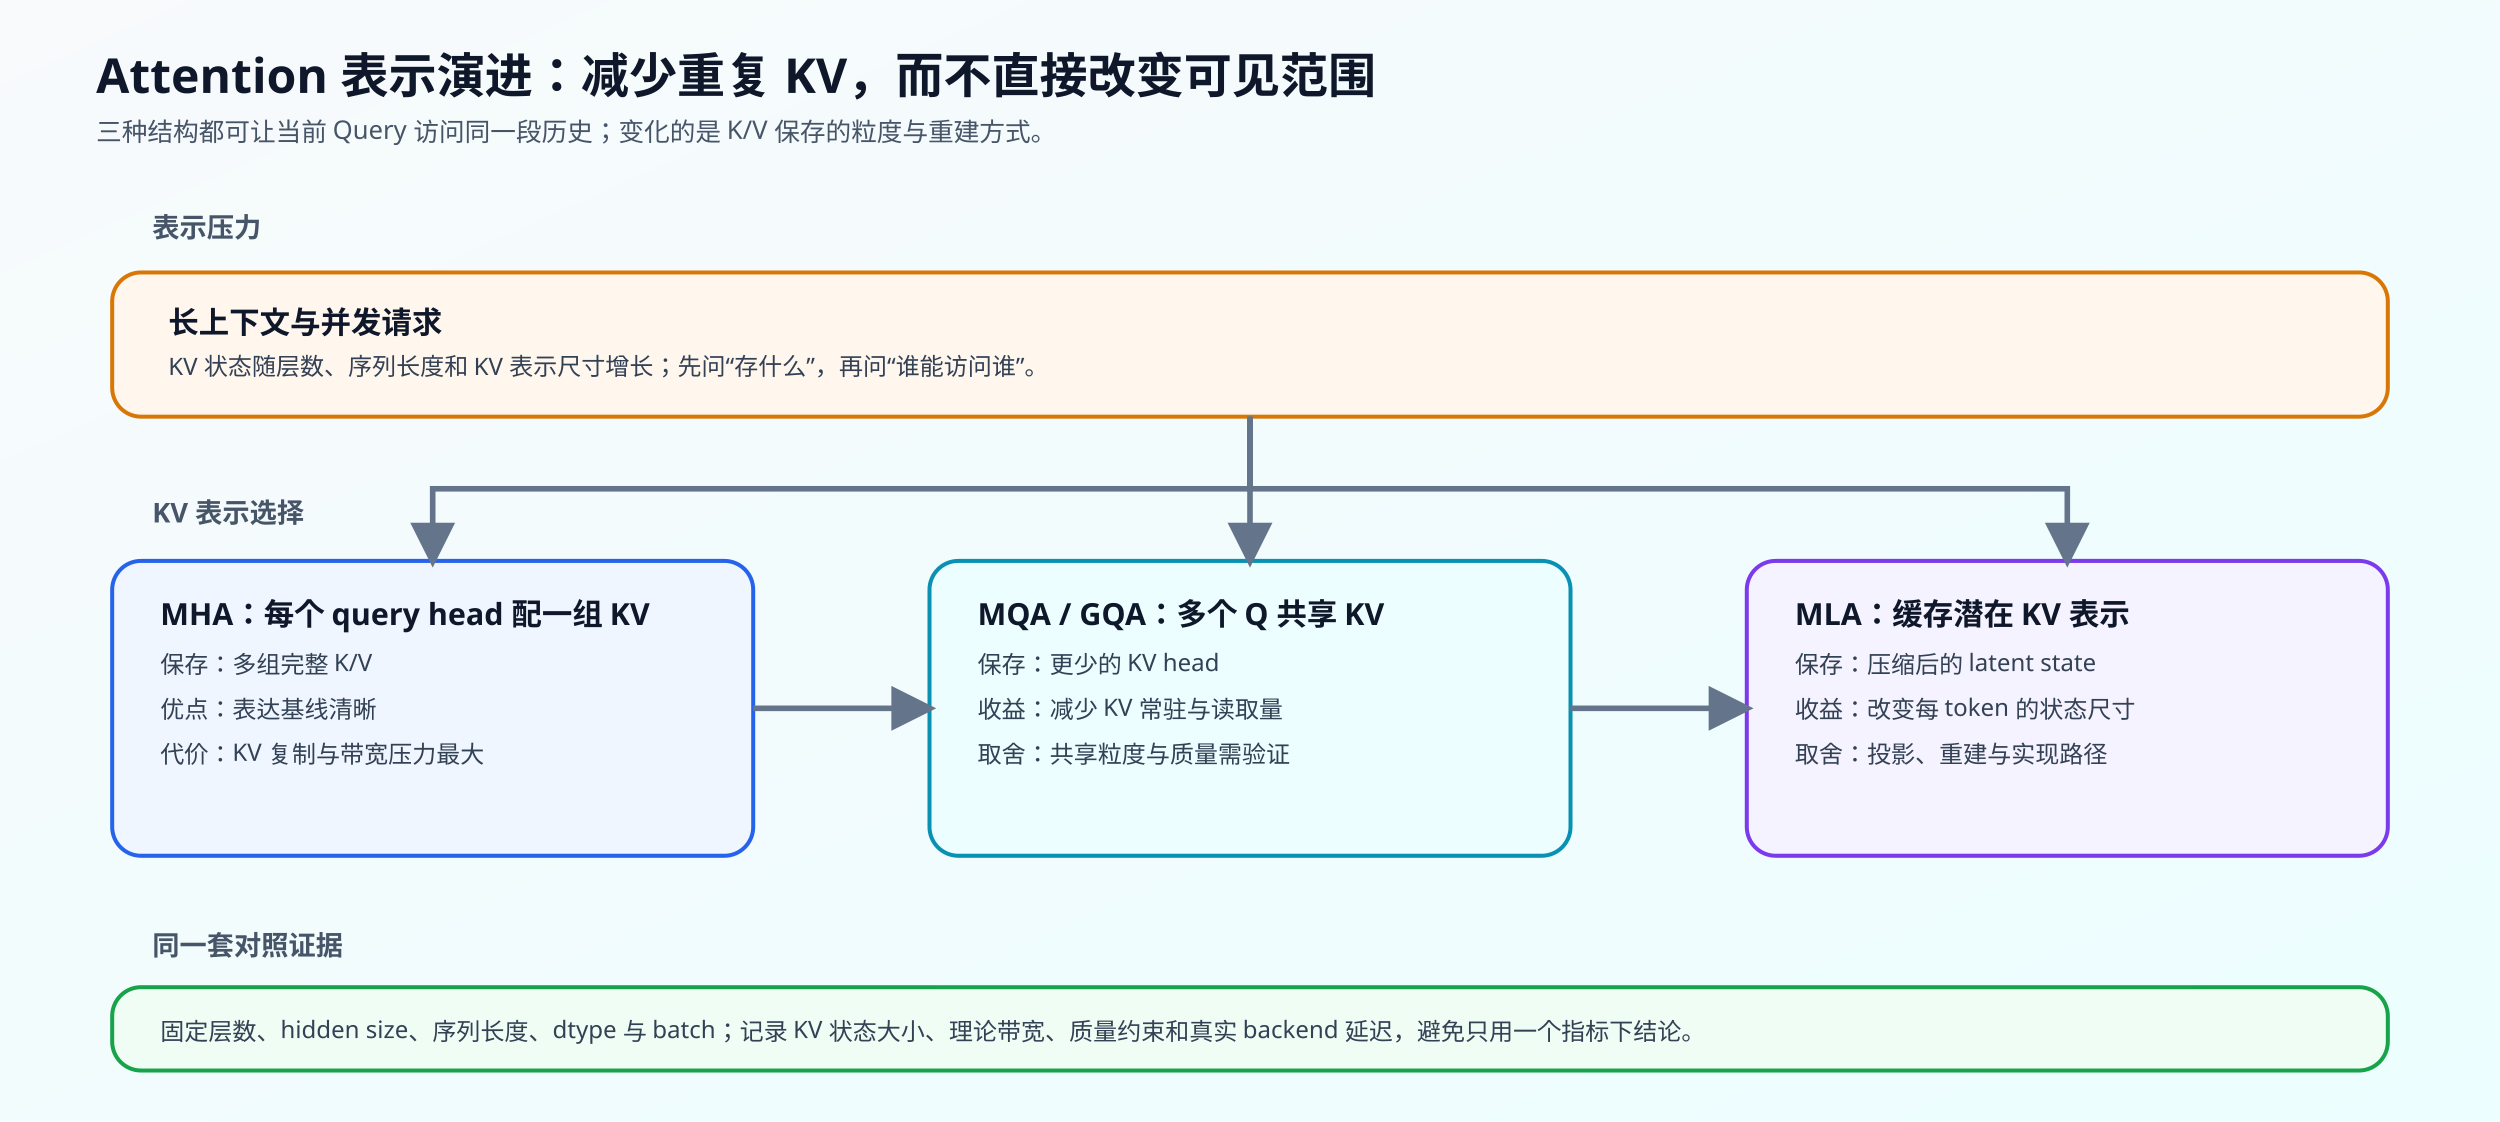
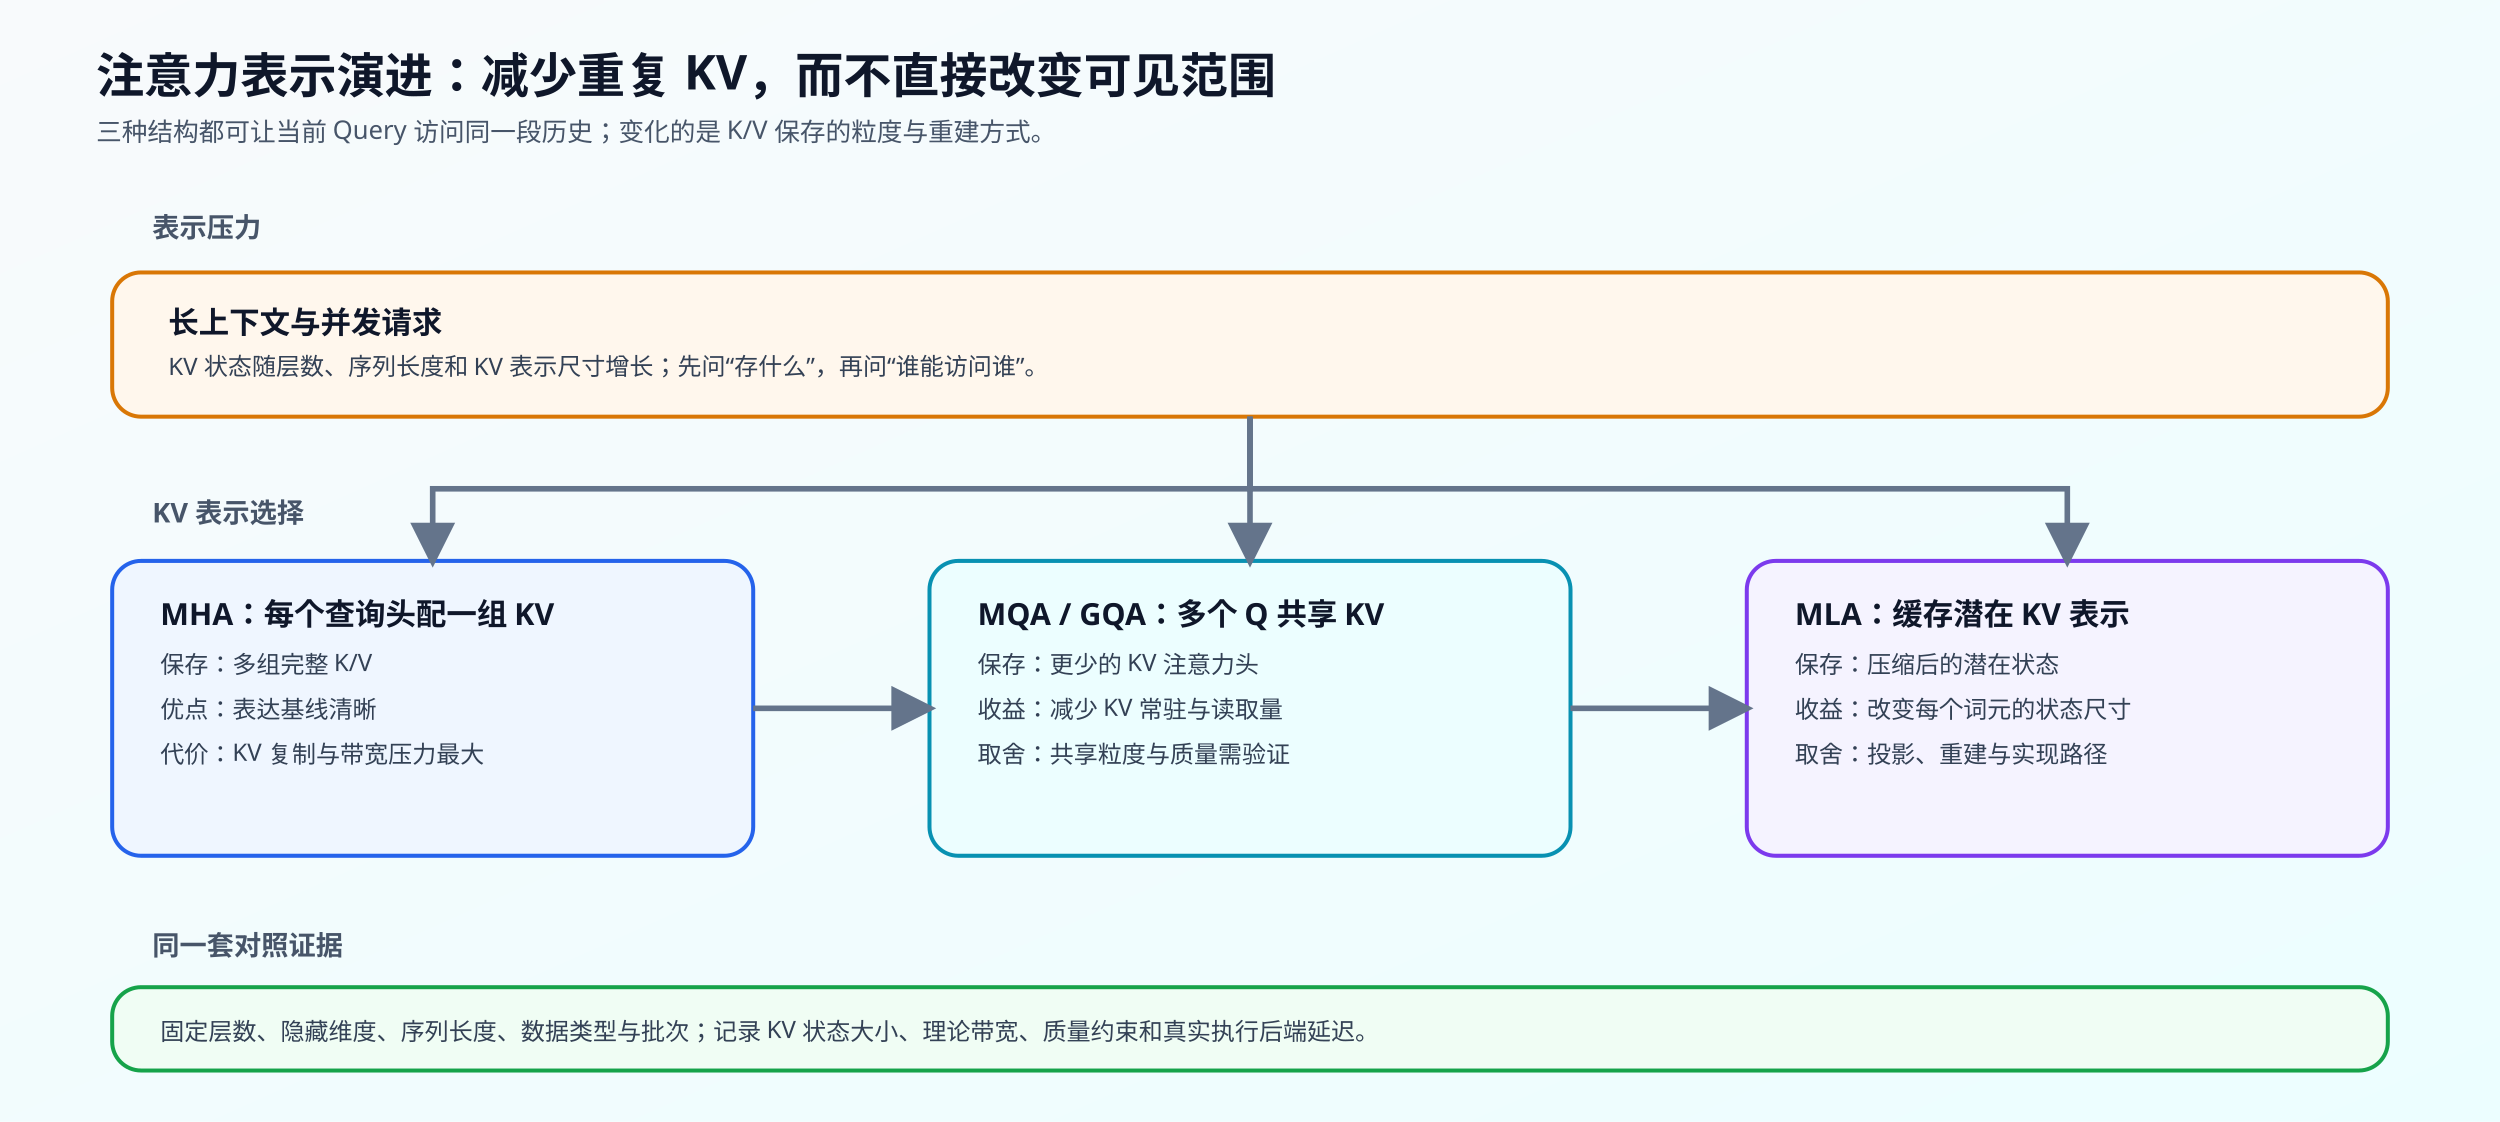
- <svg xmlns="http://www.w3.org/2000/svg" viewBox="0 0 1560 700" role="img" aria-labelledby="title desc">
+ <svg xmlns="http://www.w3.org/2000/svg" width="1560" height="700" viewBox="0 0 1560 700" role="img" aria-labelledby="title desc">
  <defs>
    <linearGradient id="bg" x1="0" y1="0" x2="1" y2="1">
      <stop offset="0" stop-color="#f8fafc" />
      <stop offset="1" stop-color="#ecfeff" />
    </linearGradient>
    <style>.title{font:700 30px sans-serif;fill:#0f172a}.sub{font:500 16px sans-serif;fill:#475569}.group{font:700 17px sans-serif;fill:#475569}.head{font:700 19px sans-serif;fill:#0f172a}.body{font:500 15px sans-serif;fill:#334155}.node{stroke-width:2.5;rx:18}.arrow{stroke:#64748b;stroke-width:3.5;fill:none;marker-end:url(#arrow)}</style>
    <marker id="arrow" viewBox="0 0 10 10" refX="8.5" refY="5" markerWidth="8" markerHeight="8" orient="auto">
      <path d="M0 0 L10 5 L0 10z" fill="#64748b" />
    </marker>
  </defs>
  <rect width="1560" height="700" fill="url(#bg)" />
-   <text x="60" y="58" class="title">Attention 表示演进：减少重复 KV，而不直接改变可见范围</text>
+   <text x="60" y="58" class="title">注意力表示演进：减少重复 KV，而不直接改变可见范围</text>
  <text x="60" y="88" class="sub">三种结构都可让当前 Query 访问同一段历史；变化的是 K/V 保存的粒度与重建方式。</text>
  <text x="95" y="148" class="group">表示压力</text>
  <rect x="70" y="170" width="1420" height="90" class="node" fill="#fff7ed" stroke="#d97706" />
  <text x="105" y="208" class="head">长上下文与并发请求</text>
  <text x="105" y="234" class="body">KV 状态随层数、序列长度和 KV 表示尺寸增长；先问“存什么”，再问“谁能访问谁”。</text>
  <text x="95" y="326" class="group">KV 表示选择</text>
  <rect x="70" y="350" width="400" height="184" class="node" fill="#eff6ff" stroke="#2563eb" />
-   <text x="100" y="390" class="head">MHA：每个 query head 配一组 KV</text>
+   <text x="100" y="390" class="head">MHA：每个查询头配一组 KV</text>
  <text x="100" y="420" class="body">保存：多组完整 K/V</text>
  <text x="100" y="448" class="body">优点：表达基线清晰</text>
  <text x="100" y="476" class="body">代价：KV 复制与带宽压力最大</text>
  <rect x="580" y="350" width="400" height="184" class="node" fill="#ecfeff" stroke="#0891b2" />
  <text x="610" y="390" class="head">MQA / GQA：多个 Q 共享 KV</text>
-   <text x="610" y="420" class="body">保存：更少的 KV head</text>
+   <text x="610" y="420" class="body">保存：更少的 KV 注意力头</text>
  <text x="610" y="448" class="body">收益：减少 KV 常驻与读取量</text>
  <text x="610" y="476" class="body">取舍：共享粒度与质量需验证</text>
  <rect x="1090" y="350" width="400" height="184" class="node" fill="#f5f3ff" stroke="#7c3aed" />
  <text x="1120" y="390" class="head">MLA：缓存潜在 KV 表示</text>
-   <text x="1120" y="420" class="body">保存：压缩后的 latent state</text>
-   <text x="1120" y="448" class="body">收益：改变每 token 的状态尺寸</text>
+   <text x="1120" y="420" class="body">保存：压缩后的潜在状态</text>
+   <text x="1120" y="448" class="body">收益：改变每个词元的状态尺寸</text>
  <text x="1120" y="476" class="body">取舍：投影、重建与实现路径</text>
  <path d="M470 442 H580" class="arrow" />
  <path d="M980 442 H1090" class="arrow" />
  <path d="M780 260 V305 H270 V350" class="arrow" />
  <path d="M780 260 V350" class="arrow" />
  <path d="M780 260 V305 H1290 V350" class="arrow" />
  <text x="95" y="596" class="group">同一套对照证据</text>
  <rect x="70" y="616" width="1420" height="52" class="node" fill="#f0fdf4" stroke="#16a34a" />
-   <text x="100" y="649" class="body">固定层数、hidden size、序列长度、dtype 与 batch；记录 KV 状态大小、理论带宽、质量约束和真实 backend 延迟，避免只用一个指标下结论。</text>
+   <text x="100" y="649" class="body">固定层数、隐藏维度、序列长度、数据类型与批次；记录 KV 状态大小、理论带宽、质量约束和真实执行后端延迟。</text>
</svg>
